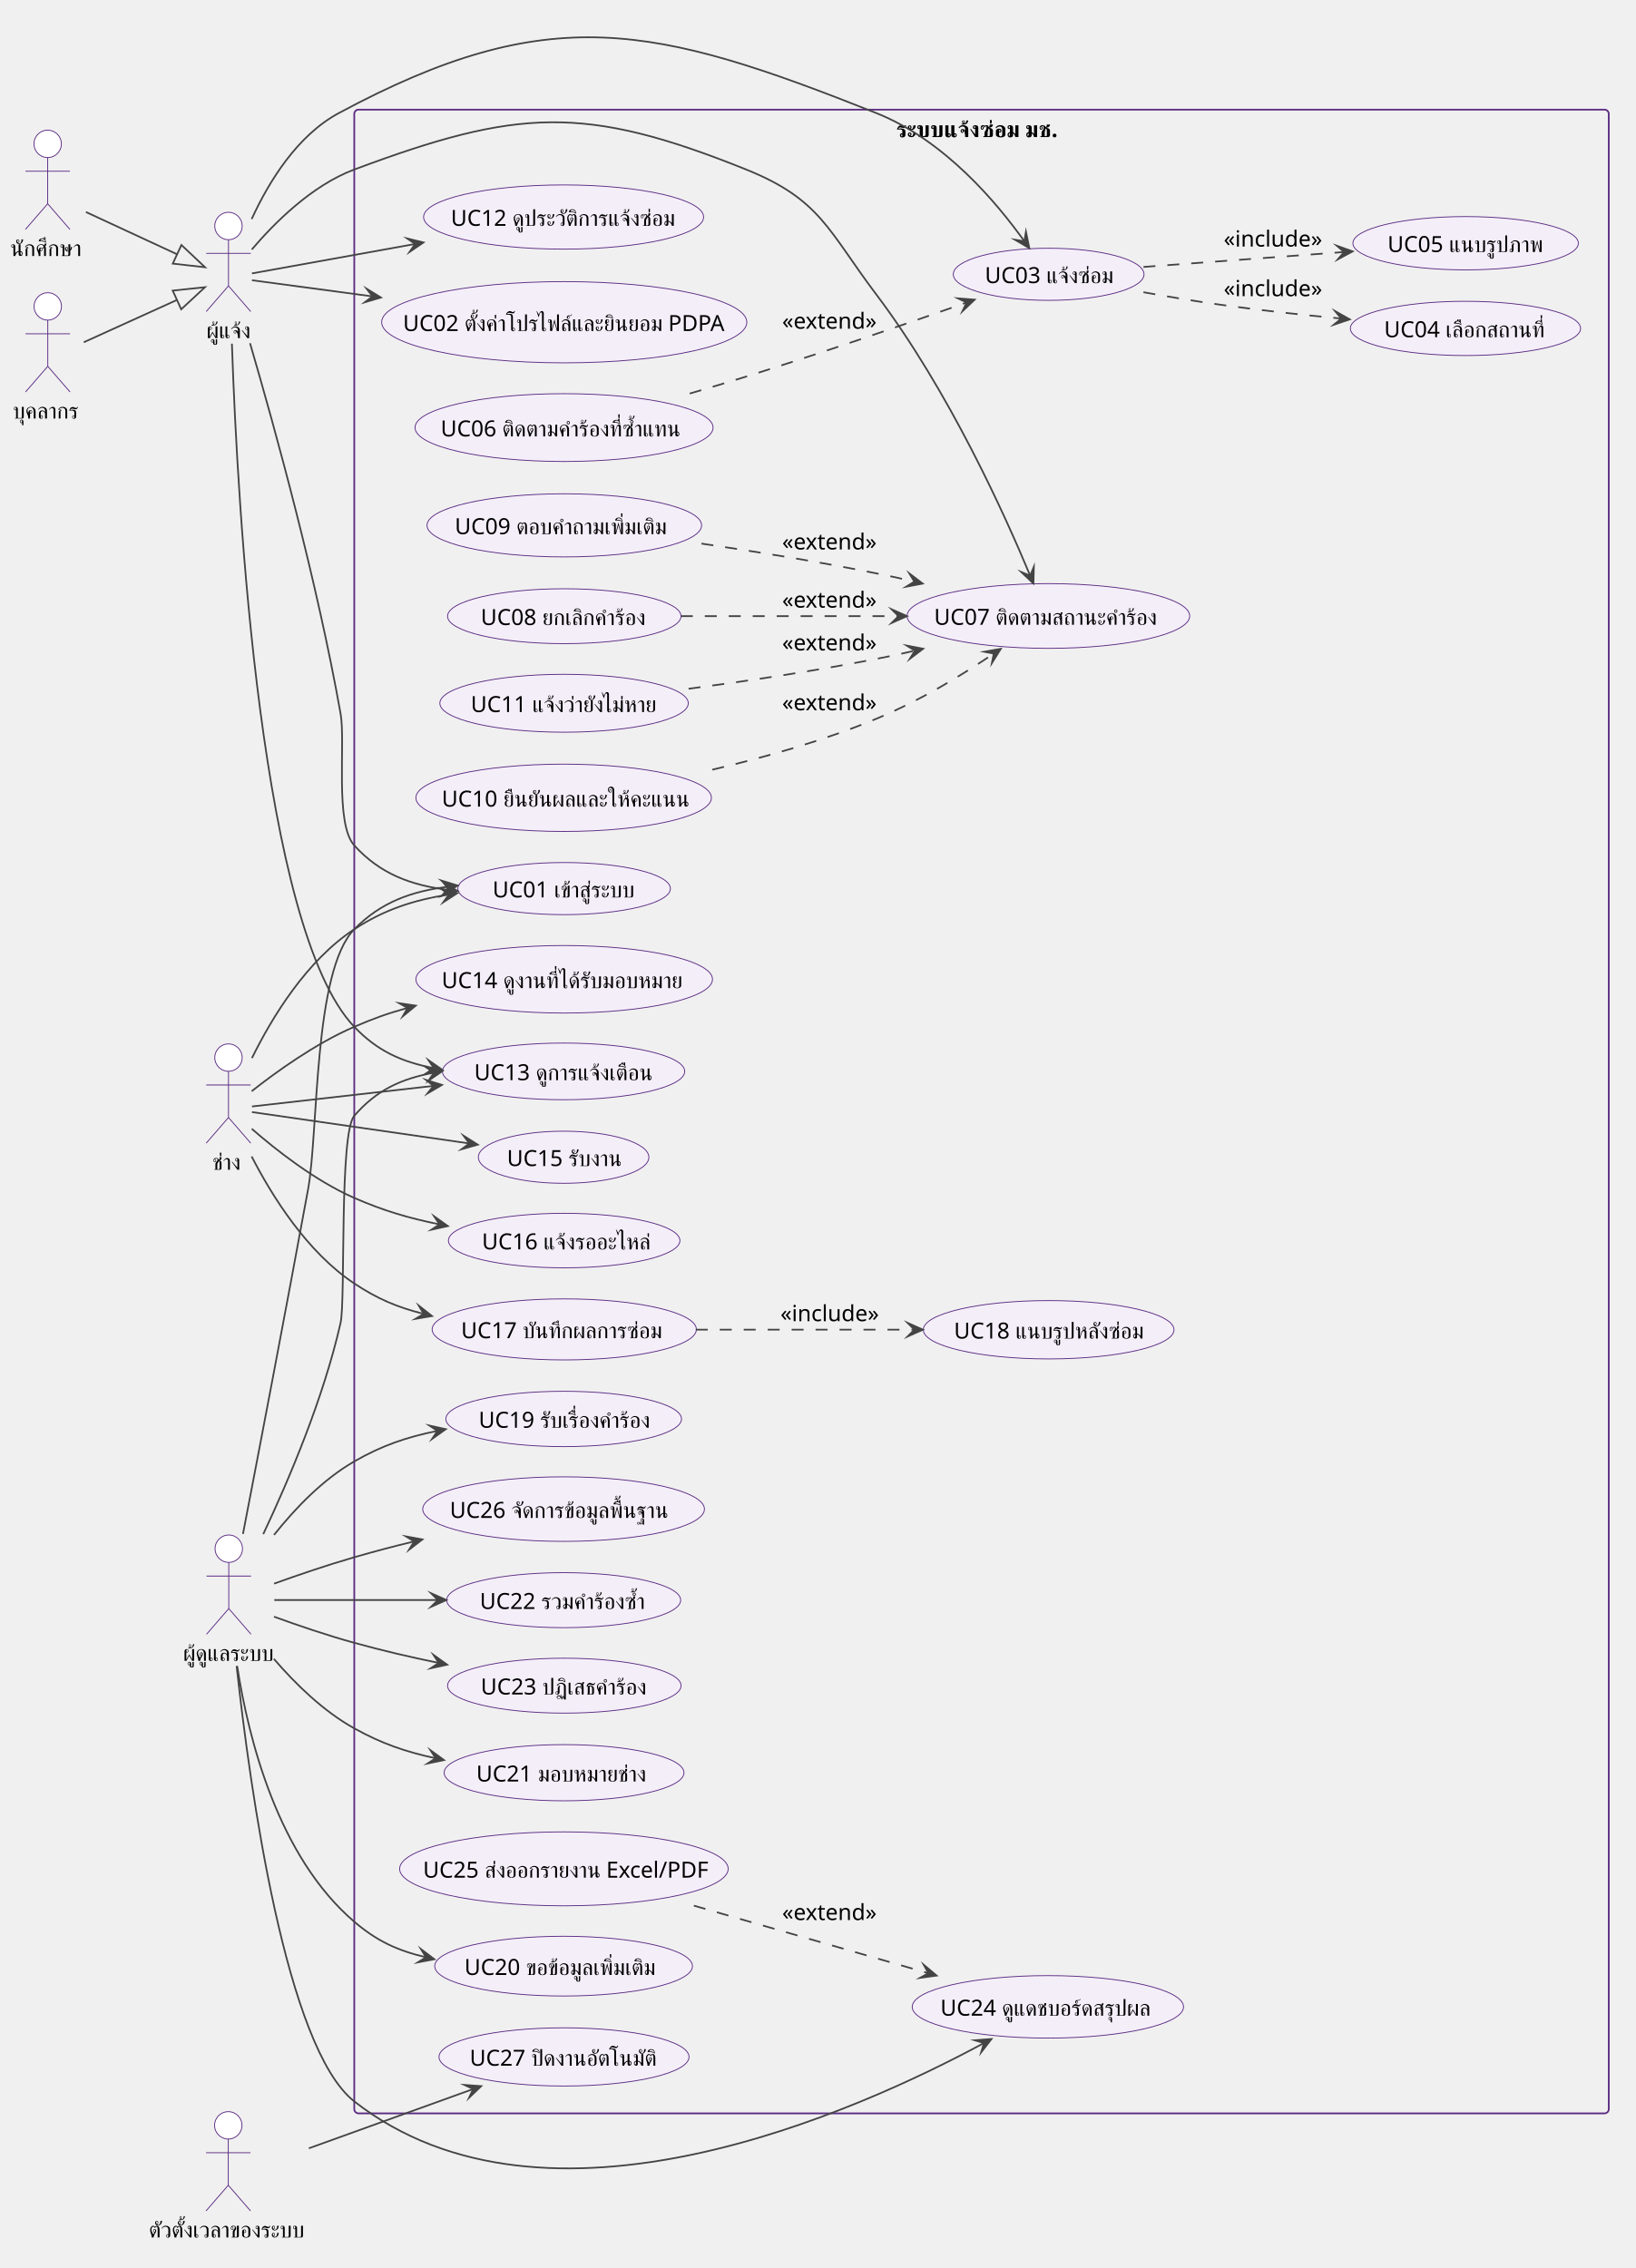
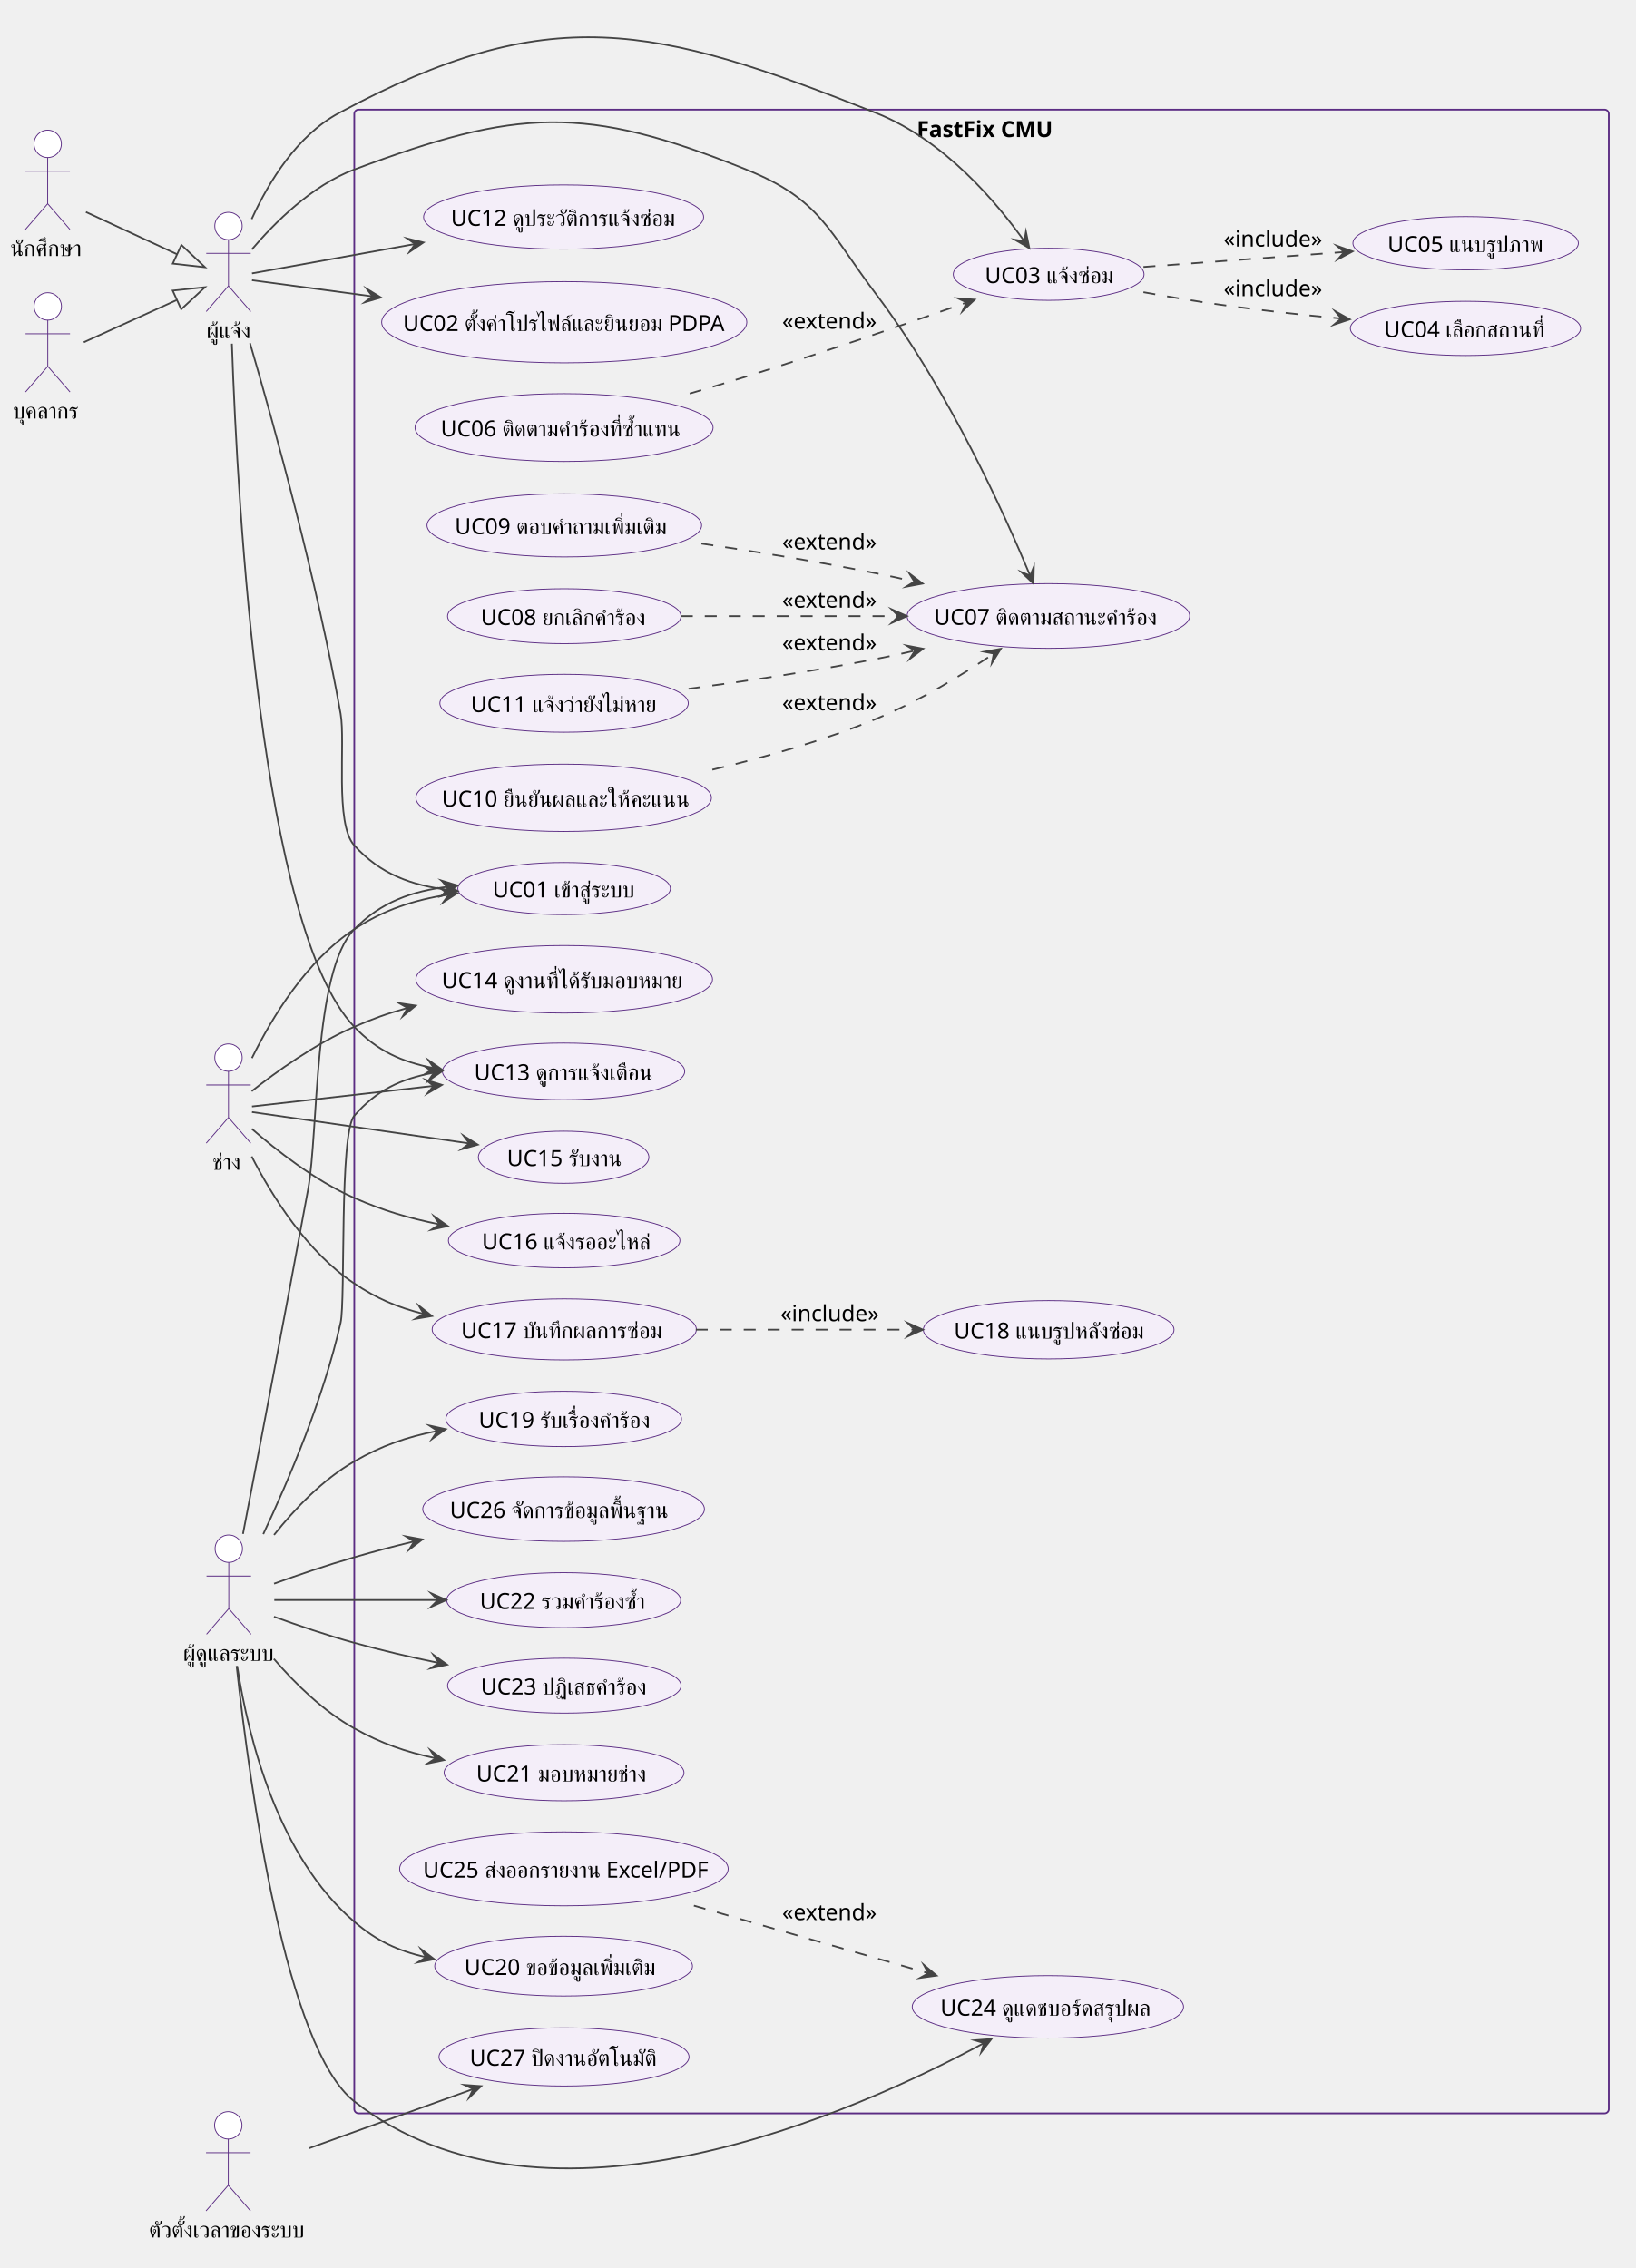
<svg xmlns="http://www.w3.org/2000/svg" version="1.1" data-diagram-type="DESCRIPTION" style="width:1493px;height:2071px;background:#FFFFFF;" width="1493.75px" height="2071.875px" viewBox="0 0 1493 2071" zoomAndPan="magnify" preserveAspectRatio="none" contentStyleType="text/css">
  <defs />
  <g font-family="sans-serif" lengthAdjust="spacing">
-     <g class="cluster" data-qualified-name="............ ..." id="ent0009" data-source-line="17">
+     <g class="cluster" data-qualified-name="FastFix CMU" id="ent0009" data-source-line="17">
      <rect x="323.438" y="100.114" width="1145.313" height="1829.688" fill="none" style="stroke:#5B2C83;stroke-width:1.563;" rx="3.906" ry="3.906" />
-       <text x="818.34" y="125.158" fill="#000" font-size="20.313" textLength="155.508" font-weight="700" font-family="'Leelawadee UI'">ระบบแจ้งซ่อม มช.</text>
+       <text x="836.966" y="125.158" fill="#000" font-size="20.313" textLength="118.255" font-weight="700" font-family="'Leelawadee UI'">FastFix CMU</text>
    </g>
    <g class="entity" data-qualified-name="Student" id="ent0001" data-source-line="7">
      <ellipse cx="43.528" cy="131.364" rx="12.5" ry="12.5" fill="#FFF" style="stroke:#5B2C83;stroke-width:0.781;" />
      <path d="M43.528,143.864 L43.528,186.051 M23.216,156.364 L63.841,156.364 M43.528,186.051 L23.216,209.489 M43.528,186.051 L63.841,209.489" style="stroke:#5B2C83;stroke-width:0.781;" fill="none" />
      <text x="9.375" y="233.752" fill="#000" font-size="20.313" textLength="68.307" font-family="'Leelawadee UI'">นักศึกษา</text>
    </g>
    <g class="entity" data-qualified-name="Staff" id="ent0002" data-source-line="8">
      <ellipse cx="43.616" cy="279.801" rx="12.5" ry="12.5" fill="#FFF" style="stroke:#5B2C83;stroke-width:0.781;" />
      <path d="M43.616,292.301 L43.616,334.489 M23.303,304.801 L63.928,304.801 M43.616,334.489 L23.303,357.926 M43.616,334.489 L63.928,357.926" style="stroke:#5B2C83;stroke-width:0.781;" fill="none" />
      <text x="11.719" y="382.189" fill="#000" font-size="20.313" textLength="63.794" font-family="'Leelawadee UI'">บุคลากร</text>
    </g>
    <g class="entity" data-qualified-name="Reporter" id="ent0003" data-source-line="9">
      <ellipse cx="208.594" cy="206.364" rx="12.5" ry="12.5" fill="#FFF" style="stroke:#5B2C83;stroke-width:0.781;" />
      <path d="M208.594,218.864 L208.594,261.051 M188.281,231.364 L228.906,231.364 M208.594,261.051 L188.281,284.489 M208.594,261.051 L228.906,284.489" style="stroke:#5B2C83;stroke-width:0.781;" fill="none" />
      <text x="188.504" y="308.752" fill="#000" font-size="20.313" textLength="40.179" font-family="'Leelawadee UI'">ผู้แจ้ง</text>
    </g>
    <g class="entity" data-qualified-name="Tech" id="ent0004" data-source-line="10">
      <ellipse cx="208.594" cy="965.739" rx="12.5" ry="12.5" fill="#FFF" style="stroke:#5B2C83;stroke-width:0.781;" />
      <path d="M208.594,978.239 L208.594,1020.426 M188.281,990.739 L228.906,990.739 M208.594,1020.426 L188.281,1043.864 M208.594,1020.426 L228.906,1043.864" style="stroke:#5B2C83;stroke-width:0.781;" fill="none" />
      <text x="193.925" y="1068.127" fill="#000" font-size="20.313" textLength="29.338" font-family="'Leelawadee UI'">ช่าง</text>
    </g>
    <g class="entity" data-qualified-name="Admin" id="ent0005" data-source-line="11">
      <ellipse cx="208.864" cy="1414.176" rx="12.5" ry="12.5" fill="#FFF" style="stroke:#5B2C83;stroke-width:0.781;" />
      <path d="M208.864,1426.676 L208.864,1468.864 M188.551,1439.176 L229.176,1439.176 M208.864,1468.864 L188.551,1492.301 M208.864,1468.864 L229.176,1492.301" style="stroke:#5B2C83;stroke-width:0.781;" fill="none" />
      <text x="167.188" y="1516.564" fill="#000" font-size="20.313" textLength="83.353" font-family="'Leelawadee UI'">ผู้ดูแลระบบ</text>
    </g>
    <g class="entity" data-qualified-name="Timer" id="ent0006" data-source-line="12">
      <ellipse cx="208.41" cy="1940.739" rx="12.5" ry="12.5" fill="#FFF" style="stroke:#5B2C83;stroke-width:0.781;" />
      <path d="M208.41,1953.239 L208.41,1995.426 M188.097,1965.739 L228.722,1965.739 M208.41,1995.426 L188.097,2018.864 M208.41,1995.426 L228.722,2018.864" style="stroke:#5B2C83;stroke-width:0.781;" fill="none" />
      <text x="135.938" y="2043.127" fill="#000" font-size="20.313" textLength="144.945" font-family="'Leelawadee UI'">ตัวตั้งเวลาของระบบ</text>
    </g>
-     <g class="entity" data-qualified-name="............ ....UC01" id="ent0010" data-source-line="18">
+     <g class="entity" data-qualified-name="FastFix CMU.UC01" id="ent0010" data-source-line="18">
      <ellipse cx="515.007" cy="811.405" rx="97.038" ry="23.792" fill="#F4EEF9" style="stroke:#5B2C83;stroke-width:0.781;" />
      <text x="449.705" y="819.445" fill="#000" font-size="20.313" textLength="130.603" font-family="'Leelawadee UI'">UC01 เข้าสู่ระบบ</text>
    </g>
-     <g class="entity" data-qualified-name="............ ....UC02" id="ent0011" data-source-line="19">
+     <g class="entity" data-qualified-name="FastFix CMU.UC02" id="ent0011" data-source-line="19">
      <ellipse cx="515.128" cy="294.233" rx="166.69" ry="37.088" fill="#F4EEF9" style="stroke:#5B2C83;stroke-width:0.781;" />
      <text x="367.877" y="302.273" fill="#000" font-size="20.313" textLength="294.501" font-family="'Leelawadee UI'">UC02 ตั้งค่าโปรไฟล์และยินยอม PDPA</text>
    </g>
-     <g class="entity" data-qualified-name="............ ....UC03" id="ent0012" data-source-line="20">
+     <g class="entity" data-qualified-name="FastFix CMU.UC03" id="ent0012" data-source-line="20">
      <ellipse cx="957.384" cy="250.468" rx="87.072" ry="23.792" fill="#F4EEF9" style="stroke:#5B2C83;stroke-width:0.781;" />
      <text x="899.13" y="258.507" fill="#000" font-size="20.313" textLength="116.509" font-family="'Leelawadee UI'">UC03 แจ้งซ่อม</text>
    </g>
-     <g class="entity" data-qualified-name="............ ....UC04" id="ent0013" data-source-line="21">
+     <g class="entity" data-qualified-name="FastFix CMU.UC04" id="ent0013" data-source-line="21">
      <ellipse cx="1337.917" cy="299.884" rx="105.105" ry="24.771" fill="#F4EEF9" style="stroke:#5B2C83;stroke-width:0.781;" />
      <text x="1263.61" y="307.924" fill="#000" font-size="20.313" textLength="148.615" font-family="'Leelawadee UI'">UC04 เลือกสถานที่</text>
    </g>
-     <g class="entity" data-qualified-name="............ ....UC05" id="ent0014" data-source-line="22">
+     <g class="entity" data-qualified-name="FastFix CMU.UC05" id="ent0014" data-source-line="22">
      <ellipse cx="1338.072" cy="222.103" rx="102.916" ry="24.333" fill="#F4EEF9" style="stroke:#5B2C83;stroke-width:0.781;" />
      <text x="1266.751" y="230.143" fill="#000" font-size="20.313" textLength="142.644" font-family="'Leelawadee UI'">UC05 แนบรูปภาพ</text>
    </g>
-     <g class="entity" data-qualified-name="............ ....UC06" id="ent0015" data-source-line="23">
+     <g class="entity" data-qualified-name="FastFix CMU.UC06" id="ent0015" data-source-line="23">
      <ellipse cx="514.959" cy="390.449" rx="136.053" ry="30.961" fill="#F4EEF9" style="stroke:#5B2C83;stroke-width:0.781;" />
      <text x="402.288" y="398.489" fill="#000" font-size="20.313" textLength="225.342" font-family="'Leelawadee UI'">UC06 ติดตามคำร้องที่ซ้ำแทน</text>
    </g>
-     <g class="entity" data-qualified-name="............ ....UC07" id="ent0016" data-source-line="24">
+     <g class="entity" data-qualified-name="FastFix CMU.UC07" id="ent0016" data-source-line="24">
      <ellipse cx="957.139" cy="562.479" rx="129.014" ry="29.553" fill="#F4EEF9" style="stroke:#5B2C83;stroke-width:0.781;" />
      <text x="852.76" y="570.519" fill="#000" font-size="20.313" textLength="208.759" font-family="'Leelawadee UI'">UC07 ติดตามสถานะคำร้อง</text>
    </g>
-     <g class="entity" data-qualified-name="............ ....UC08" id="ent0017" data-source-line="25">
+     <g class="entity" data-qualified-name="FastFix CMU.UC08" id="ent0017" data-source-line="25">
      <ellipse cx="515.16" cy="562.677" rx="106.567" ry="25.063" fill="#F4EEF9" style="stroke:#5B2C83;stroke-width:0.781;" />
      <text x="438.889" y="570.717" fill="#000" font-size="20.313" textLength="152.542" font-family="'Leelawadee UI'">UC08 ยกเลิกคำร้อง</text>
    </g>
-     <g class="entity" data-qualified-name="............ ....UC09" id="ent0018" data-source-line="26">
+     <g class="entity" data-qualified-name="FastFix CMU.UC09" id="ent0018" data-source-line="26">
      <ellipse cx="515.197" cy="479.715" rx="125.353" ry="28.821" fill="#F4EEF9" style="stroke:#5B2C83;stroke-width:0.781;" />
      <text x="415.206" y="487.755" fill="#000" font-size="20.313" textLength="199.981" font-family="'Leelawadee UI'">UC09 ตอบคำถามเพิ่มเติม</text>
    </g>
-     <g class="entity" data-qualified-name="............ ....UC10" id="ent0019" data-source-line="27">
+     <g class="entity" data-qualified-name="FastFix CMU.UC10" id="ent0019" data-source-line="27">
      <ellipse cx="514.594" cy="728.501" rx="134.906" ry="30.731" fill="#F4EEF9" style="stroke:#5B2C83;stroke-width:0.781;" />
      <text x="403.262" y="736.541" fill="#000" font-size="20.313" textLength="222.664" font-family="'Leelawadee UI'">UC10 ยืนยันผลและให้คะแนน</text>
    </g>
-     <g class="entity" data-qualified-name="............ ....UC11" id="ent0020" data-source-line="28">
+     <g class="entity" data-qualified-name="FastFix CMU.UC11" id="ent0020" data-source-line="28">
      <ellipse cx="514.973" cy="642.171" rx="113.41" ry="26.432" fill="#F4EEF9" style="stroke:#5B2C83;stroke-width:0.781;" />
      <text x="429.775" y="650.21" fill="#000" font-size="20.313" textLength="170.395" font-family="'Leelawadee UI'">UC11 แจ้งว่ายังไม่หาย</text>
    </g>
-     <g class="entity" data-qualified-name="............ ....UC12" id="ent0021" data-source-line="29">
+     <g class="entity" data-qualified-name="FastFix CMU.UC12" id="ent0021" data-source-line="29">
      <ellipse cx="514.549" cy="198.179" rx="127.83" ry="29.316" fill="#F4EEF9" style="stroke:#5B2C83;stroke-width:0.781;" />
      <text x="411.583" y="206.219" fill="#000" font-size="20.313" textLength="205.932" font-family="'Leelawadee UI'">UC12 ดูประวัติการแจ้งซ่อม</text>
    </g>
-     <g class="entity" data-qualified-name="............ ....UC13" id="ent0022" data-source-line="30">
+     <g class="entity" data-qualified-name="FastFix CMU.UC13" id="ent0022" data-source-line="30">
      <ellipse cx="514.511" cy="978.328" rx="110.605" ry="25.871" fill="#F4EEF9" style="stroke:#5B2C83;stroke-width:0.781;" />
      <text x="432.924" y="986.368" fill="#000" font-size="20.313" textLength="163.174" font-family="'Leelawadee UI'">UC13 ดูการแจ้งเตือน</text>
    </g>
-     <g class="entity" data-qualified-name="............ ....UC14" id="ent0023" data-source-line="31">
+     <g class="entity" data-qualified-name="FastFix CMU.UC14" id="ent0023" data-source-line="31">
      <ellipse cx="515.09" cy="894.225" rx="135.402" ry="30.83" fill="#F4EEF9" style="stroke:#5B2C83;stroke-width:0.781;" />
      <text x="403.178" y="902.265" fill="#000" font-size="20.313" textLength="223.824" font-family="'Leelawadee UI'">UC14 ดูงานที่ได้รับมอบหมาย</text>
    </g>
-     <g class="entity" data-qualified-name="............ ....UC15" id="ent0024" data-source-line="32">
+     <g class="entity" data-qualified-name="FastFix CMU.UC15" id="ent0024" data-source-line="32">
      <ellipse cx="514.561" cy="1056.718" rx="77.843" ry="23.792" fill="#F4EEF9" style="stroke:#5B2C83;stroke-width:0.781;" />
      <text x="462.833" y="1064.757" fill="#000" font-size="20.313" textLength="103.457" font-family="'Leelawadee UI'">UC15 รับงาน</text>
    </g>
-     <g class="entity" data-qualified-name="............ ....UC16" id="ent0025" data-source-line="33">
+     <g class="entity" data-qualified-name="FastFix CMU.UC16" id="ent0025" data-source-line="33">
      <ellipse cx="515.057" cy="1132.812" rx="105.682" ry="24.886" fill="#F4EEF9" style="stroke:#5B2C83;stroke-width:0.781;" />
      <text x="439.971" y="1140.852" fill="#000" font-size="20.313" textLength="150.172" font-family="'Leelawadee UI'">UC16 แจ้งรออะไหล่</text>
    </g>
-     <g class="entity" data-qualified-name="............ ....UC17" id="ent0026" data-source-line="34">
+     <g class="entity" data-qualified-name="FastFix CMU.UC17" id="ent0026" data-source-line="34">
      <ellipse cx="515.15" cy="1213.925" rx="120.619" ry="27.874" fill="#F4EEF9" style="stroke:#5B2C83;stroke-width:0.781;" />
      <text x="420.927" y="1221.965" fill="#000" font-size="20.313" textLength="188.446" font-family="'Leelawadee UI'">UC17 บันทึกผลการซ่อม</text>
    </g>
-     <g class="entity" data-qualified-name="............ ....UC18" id="ent0027" data-source-line="35">
+     <g class="entity" data-qualified-name="FastFix CMU.UC18" id="ent0027" data-source-line="35">
      <ellipse cx="957.396" cy="1214.249" rx="114.428" ry="26.636" fill="#F4EEF9" style="stroke:#5B2C83;stroke-width:0.781;" />
      <text x="870.905" y="1222.289" fill="#000" font-size="20.313" textLength="172.984" font-family="'Leelawadee UI'">UC18 แนบรูปหลังซ่อม</text>
    </g>
-     <g class="entity" data-qualified-name="............ ....UC19" id="ent0028" data-source-line="36">
+     <g class="entity" data-qualified-name="FastFix CMU.UC19" id="ent0028" data-source-line="36">
      <ellipse cx="514.615" cy="1295.693" rx="107.584" ry="25.267" fill="#F4EEF9" style="stroke:#5B2C83;stroke-width:0.781;" />
      <text x="436.99" y="1303.733" fill="#000" font-size="20.313" textLength="155.25" font-family="'Leelawadee UI'">UC19 รับเรื่องคำร้อง</text>
    </g>
-     <g class="entity" data-qualified-name="............ ....UC20" id="ent0029" data-source-line="37">
+     <g class="entity" data-qualified-name="FastFix CMU.UC20" id="ent0029" data-source-line="37">
      <ellipse cx="514.535" cy="1795.364" rx="117.66" ry="27.282" fill="#F4EEF9" style="stroke:#5B2C83;stroke-width:0.781;" />
      <text x="423.977" y="1803.404" fill="#000" font-size="20.313" textLength="181.116" font-family="'Leelawadee UI'">UC20 ขอข้อมูลเพิ่มเติม</text>
    </g>
-     <g class="entity" data-qualified-name="............ ....UC21" id="ent0030" data-source-line="38">
+     <g class="entity" data-qualified-name="FastFix CMU.UC21" id="ent0030" data-source-line="38">
      <ellipse cx="514.959" cy="1618.73" rx="109.49" ry="25.648" fill="#F4EEF9" style="stroke:#5B2C83;stroke-width:0.781;" />
      <text x="434.824" y="1626.77" fill="#000" font-size="20.313" textLength="160.268" font-family="'Leelawadee UI'">UC21 มอบหมายช่าง</text>
    </g>
-     <g class="entity" data-qualified-name="............ ....UC22" id="ent0031" data-source-line="39">
+     <g class="entity" data-qualified-name="FastFix CMU.UC22" id="ent0031" data-source-line="39">
      <ellipse cx="514.628" cy="1461.164" rx="106.816" ry="25.113" fill="#F4EEF9" style="stroke:#5B2C83;stroke-width:0.781;" />
      <text x="438.025" y="1469.204" fill="#000" font-size="20.313" textLength="153.207" font-family="'Leelawadee UI'">UC22 รวมคำร้องซ้ำ</text>
    </g>
-     <g class="entity" data-qualified-name="............ ....UC23" id="ent0032" data-source-line="40">
+     <g class="entity" data-qualified-name="FastFix CMU.UC23" id="ent0032" data-source-line="40">
      <ellipse cx="515.201" cy="1539.247" rx="106.607" ry="25.071" fill="#F4EEF9" style="stroke:#5B2C83;stroke-width:0.781;" />
      <text x="438.876" y="1547.287" fill="#000" font-size="20.313" textLength="152.651" font-family="'Leelawadee UI'">UC23 ปฏิเสธคำร้อง</text>
    </g>
-     <g class="entity" data-qualified-name="............ ....UC24" id="ent0033" data-source-line="41">
+     <g class="entity" data-qualified-name="FastFix CMU.UC24" id="ent0033" data-source-line="41">
      <ellipse cx="956.67" cy="1832.541" rx="123.857" ry="28.521" fill="#F4EEF9" style="stroke:#5B2C83;stroke-width:0.781;" />
      <text x="858.489" y="1840.581" fill="#000" font-size="20.313" textLength="196.361" font-family="'Leelawadee UI'">UC24 ดูแดชบอร์ดสรุปผล</text>
    </g>
-     <g class="entity" data-qualified-name="............ ....UC25" id="ent0034" data-source-line="42">
+     <g class="entity" data-qualified-name="FastFix CMU.UC25" id="ent0034" data-source-line="42">
      <ellipse cx="514.824" cy="1706.516" rx="149.981" ry="33.746" fill="#F4EEF9" style="stroke:#5B2C83;stroke-width:0.781;" />
      <text x="386.185" y="1714.556" fill="#000" font-size="20.313" textLength="257.278" font-family="'Leelawadee UI'">UC25 ส่งออกรายงาน Excel/PDF</text>
    </g>
-     <g class="entity" data-qualified-name="............ ....UC26" id="ent0035" data-source-line="43">
+     <g class="entity" data-qualified-name="FastFix CMU.UC26" id="ent0035" data-source-line="43">
      <ellipse cx="514.531" cy="1378.02" rx="128.594" ry="29.469" fill="#F4EEF9" style="stroke:#5B2C83;stroke-width:0.781;" />
      <text x="410.653" y="1386.06" fill="#000" font-size="20.313" textLength="207.757" font-family="'Leelawadee UI'">UC26 จัดการข้อมูลพื้นฐาน</text>
    </g>
-     <g class="entity" data-qualified-name="............ ....UC27" id="ent0036" data-source-line="44">
+     <g class="entity" data-qualified-name="FastFix CMU.UC27" id="ent0036" data-source-line="44">
      <ellipse cx="514.924" cy="1878.255" rx="114.142" ry="26.578" fill="#F4EEF9" style="stroke:#5B2C83;stroke-width:0.781;" />
      <text x="428.794" y="1886.294" fill="#000" font-size="20.313" textLength="172.26" font-family="'Leelawadee UI'">UC27 ปิดงานอัตโนมัติ</text>
    </g>
    <g class="link" data-entity-1="ent0001" data-entity-2="ent0003" id="lnk7" data-link-type="extension">
      <polygon points="187.195,244.039,165.625,223.701,157.736,240.711,187.195,244.039" fill="none" style="stroke:#444;stroke-width:1.563;stroke-linejoin:miter;stroke-miterlimit:10;" />
      <path d="M78.429,193.597 C111.141,208.768 134.581,219.639 161.68,232.206" style="stroke:#444;stroke-width:1.563;" fill="none" />
    </g>
    <g class="link" data-entity-1="ent0002" data-entity-2="ent0003" id="lnk8" data-link-type="extension">
      <polygon points="187.161,262.262,157.676,265.355,165.429,282.427,187.161,262.262" fill="none" style="stroke:#444;stroke-width:1.563;stroke-linejoin:miter;stroke-miterlimit:10;" />
      <path d="M76.494,312.517 C109.169,297.679 133.906,286.445 161.553,273.891" style="stroke:#444;stroke-width:1.563;" fill="none" />
    </g>
    <g class="link" data-entity-1="ent0003" data-entity-2="ent0010" id="lnk37" data-link-type="dependency">
      <polygon points="417.799,813.652,404.594,805.749,410.044,812.708,403.085,818.158,417.799,813.652" fill="#444" style="stroke:#444;stroke-width:1.563;stroke-linejoin:miter;stroke-miterlimit:10;" />
      <path d="M228.267,313.401 C250.927,390.907 289.369,530.137 310.938,651.676 C315.634,678.143 305.398,752.061 323.438,771.989 C347.149,798.182 375.591,808.517 410.044,812.708" style="stroke:#444;stroke-width:1.563;" fill="none" />
    </g>
    <g class="link" data-entity-1="ent0003" data-entity-2="ent0011" id="lnk38" data-link-type="dependency">
      <polygon points="347.805,271.686,334.697,263.624,340.061,270.648,333.037,276.013,347.805,271.686" fill="#444" style="stroke:#444;stroke-width:1.563;stroke-linejoin:miter;stroke-miterlimit:10;" />
      <path d="M230.045,255.904 C255.071,259.258 292.784,264.312 340.061,270.648" style="stroke:#444;stroke-width:1.563;" fill="none" />
    </g>
    <g class="link" data-entity-1="ent0003" data-entity-2="ent0012" id="lnk39" data-link-type="dependency">
      <polygon points="939.748,226.651,936.646,211.578,935.201,220.298,926.481,218.853,939.748,226.651" fill="#444" style="stroke:#444;stroke-width:1.563;stroke-linejoin:miter;stroke-miterlimit:10;" />
      <path d="M229.773,200.012 C245.555,165.633 271.422,123.639 309.375,103.239 C501.443,0 597.378,22.663 800,103.239 C862.796,128.21 910.336,185.558 935.201,220.298" style="stroke:#444;stroke-width:1.563;" fill="none" />
    </g>
    <g class="link" data-entity-1="ent0003" data-entity-2="ent0016" id="lnk40" data-link-type="dependency">
      <polygon points="943.505,532.869,943.867,517.484,940.501,525.657,932.328,522.291,943.505,532.869" fill="#444" style="stroke:#444;stroke-width:1.563;stroke-linejoin:miter;stroke-miterlimit:10;" />
      <path d="M229.909,227.798 C250.332,203.766 284.633,169.306 323.438,154.801 C472.399,99.122 533.722,95.426 681.25,154.801 C749.139,182.124 755.936,210.436 800,268.864 C866.532,357.084 917.518,470.482 940.501,525.657" style="stroke:#444;stroke-width:1.563;" fill="none" />
    </g>
    <g class="link" data-entity-1="ent0003" data-entity-2="ent0021" id="lnk41" data-link-type="dependency">
      <polygon points="386.65,221.397,371.701,217.743,378.961,222.784,373.92,230.044,386.65,221.397" fill="#444" style="stroke:#444;stroke-width:1.563;stroke-linejoin:miter;stroke-miterlimit:10;" />
      <path d="M230.045,249.65 C261.92,243.9 319.251,233.557 378.961,222.784" style="stroke:#444;stroke-width:1.563;" fill="none" />
    </g>
    <g class="link" data-entity-1="ent0003" data-entity-2="ent0022" id="lnk42" data-link-type="dependency">
      <polygon points="403.748,976.829,391.126,968.026,396.078,975.347,388.756,980.299,403.748,976.829" fill="#444" style="stroke:#444;stroke-width:1.563;stroke-linejoin:miter;stroke-miterlimit:10;" />
      <path d="M211.725,313.818 C216.892,464.114 238.319,848.418 323.438,937.614 C344.38,959.559 366.39,969.614 396.078,975.347" style="stroke:#444;stroke-width:1.563;" fill="none" />
    </g>
    <g class="link" data-entity-1="ent0012" data-entity-2="ent0013" id="lnk43" data-link-type="dependency">
      <polygon points="1232.3,291.616,1218.883,284.08,1224.522,290.886,1217.715,296.525,1232.3,291.616" fill="#444" style="stroke:#444;stroke-width:1.563;stroke-linejoin:miter;stroke-miterlimit:10;" />
      <path d="M1043.927,266.835 C1066.659,270.938 1091.242,275.059 1114.063,278.239 C1152.533,283.599 1187.144,287.38 1224.522,290.886" style="stroke:#444;stroke-width:1.563;stroke-dasharray:10.938,10.938;" fill="none" />
      <text x="1117.188" y="270.47" fill="#000" font-size="20.313" textLength="85.346" font-family="'Leelawadee UI'">«include»</text>
    </g>
    <g class="link" data-entity-1="ent0012" data-entity-2="ent0014" id="lnk44" data-link-type="dependency">
      <polygon points="1234.91,229.561,1220.423,224.371,1227.119,230.141,1221.35,236.837,1234.91,229.561" fill="#444" style="stroke:#444;stroke-width:1.563;stroke-linejoin:miter;stroke-miterlimit:10;" />
      <path d="M1043.924,243.767 C1100.557,239.554 1167.385,234.584 1227.119,230.141" style="stroke:#444;stroke-width:1.563;stroke-dasharray:10.938,10.938;" fill="none" />
      <text x="1117.188" y="225.158" fill="#000" font-size="20.313" textLength="85.346" font-family="'Leelawadee UI'">«include»</text>
    </g>
    <g class="link" data-entity-1="ent0015" data-entity-2="ent0012" id="lnk45" data-link-type="dependency">
      <polygon points="889.851,273.628,874.51,272.424,882.486,276.232,878.677,284.208,889.851,273.628" fill="#444" style="stroke:#444;stroke-width:1.563;stroke-linejoin:miter;stroke-miterlimit:10;" />
      <path d="M629.699,359.369 C647.011,354.331 664.638,349.061 681.25,343.864 C753.036,321.403 827.132,295.808 882.486,276.232" style="stroke:#444;stroke-width:1.563;stroke-dasharray:10.938,10.938;" fill="none" />
      <text x="714.063" y="300.158" fill="#000" font-size="20.313" textLength="81.458" font-family="'Leelawadee UI'">«extend»</text>
    </g>
    <g class="link" data-entity-1="ent0017" data-entity-2="ent0016" id="lnk46" data-link-type="dependency">
      <polygon points="828.074,562.614,814.012,556.364,820.262,562.614,814.012,568.864,828.074,562.614" fill="#444" style="stroke:#444;stroke-width:1.563;stroke-linejoin:miter;stroke-miterlimit:10;" />
      <path d="M621.573,562.614 C683.602,562.614 754.718,562.614 820.262,562.614" style="stroke:#444;stroke-width:1.563;stroke-dasharray:10.938,10.938;" fill="none" />
      <text x="714.063" y="554.845" fill="#000" font-size="20.313" textLength="81.458" font-family="'Leelawadee UI'">«extend»</text>
    </g>
    <g class="link" data-entity-1="ent0018" data-entity-2="ent0016" id="lnk47" data-link-type="dependency">
      <polygon points="842.392,532.899,830.139,523.589,834.788,531.106,827.271,535.756,842.392,532.899" fill="#444" style="stroke:#444;stroke-width:1.563;stroke-linejoin:miter;stroke-miterlimit:10;" />
      <path d="M640.389,496.372 C690.182,503.692 747.998,513.031 800,523.551 C813.775,526.338 820.561,527.753 834.788,531.106" style="stroke:#444;stroke-width:1.563;stroke-dasharray:10.938,10.938;" fill="none" />
      <text x="714.063" y="501.72" fill="#000" font-size="20.313" textLength="81.458" font-family="'Leelawadee UI'">«extend»</text>
    </g>
    <g class="link" data-entity-1="ent0019" data-entity-2="ent0016" id="lnk48" data-link-type="dependency">
      <polygon points="913.717,592.446,898.565,595.137,907.242,596.819,905.561,605.496,913.717,592.446" fill="#444" style="stroke:#444;stroke-width:1.563;stroke-linejoin:miter;stroke-miterlimit:10;" />
      <path d="M650.339,702.831 C698.53,691.48 752.659,676.124 800,656.364 C840.721,639.366 876.926,617.294 907.242,596.819" style="stroke:#444;stroke-width:1.563;stroke-dasharray:10.938,10.938;" fill="none" />
      <text x="714.063" y="648.595" fill="#000" font-size="20.313" textLength="81.458" font-family="'Leelawadee UI'">«extend»</text>
    </g>
    <g class="link" data-entity-1="ent0020" data-entity-2="ent0016" id="lnk49" data-link-type="dependency">
      <polygon points="842.843,592.373,827.726,589.495,835.237,594.155,830.577,601.665,842.843,592.373" fill="#444" style="stroke:#444;stroke-width:1.563;stroke-linejoin:miter;stroke-miterlimit:10;" />
      <path d="M628.654,628.951 C680.949,622.035 743.877,612.715 800,601.676 C813.926,598.937 820.868,597.52 835.237,594.155" style="stroke:#444;stroke-width:1.563;stroke-dasharray:10.938,10.938;" fill="none" />
      <text x="714.063" y="593.908" fill="#000" font-size="20.313" textLength="81.458" font-family="'Leelawadee UI'">«extend»</text>
    </g>
    <g class="link" data-entity-1="ent0004" data-entity-2="ent0010" id="lnk50" data-link-type="dependency">
      <polygon points="417.542,815.551,402.669,811.599,409.827,816.784,404.642,823.942,417.542,815.551" fill="#444" style="stroke:#444;stroke-width:1.563;stroke-linejoin:miter;stroke-miterlimit:10;" />
      <path d="M230.012,966.174 C248.599,928.467 280.03,877.037 323.438,848.551 C351.104,830.395 377.871,821.892 409.827,816.784" style="stroke:#444;stroke-width:1.563;" fill="none" />
    </g>
    <g class="link" data-entity-1="ent0004" data-entity-2="ent0022" id="lnk51" data-link-type="dependency">
      <polygon points="403.498,990.688,388.821,986.063,395.735,991.568,390.229,998.483,403.498,990.688" fill="#444" style="stroke:#444;stroke-width:1.563;stroke-linejoin:miter;stroke-miterlimit:10;" />
      <path d="M230.045,1010.358 C264.949,1006.4 331.835,998.815 395.735,991.568" style="stroke:#444;stroke-width:1.563;" fill="none" />
    </g>
    <g class="link" data-entity-1="ent0004" data-entity-2="ent0023" id="lnk52" data-link-type="dependency">
      <polygon points="379.594,918.281,364.371,916.024,372.066,920.372,367.718,928.067,379.594,918.281" fill="#444" style="stroke:#444;stroke-width:1.563;stroke-linejoin:miter;stroke-miterlimit:10;" />
      <path d="M229.761,996.431 C251.4,979.365 287.895,952.878 323.438,937.614 C341.152,930.006 352.862,925.708 372.066,920.372" style="stroke:#444;stroke-width:1.563;" fill="none" />
    </g>
    <g class="link" data-entity-1="ent0004" data-entity-2="ent0024" id="lnk53" data-link-type="dependency">
      <polygon points="436.202,1045.239,423.177,1037.044,428.47,1044.123,421.391,1049.416,436.202,1045.239" fill="#444" style="stroke:#444;stroke-width:1.563;stroke-linejoin:miter;stroke-miterlimit:10;" />
      <path d="M230.045,1015.484 C271.14,1021.415 359.594,1034.182 428.47,1044.123" style="stroke:#444;stroke-width:1.563;" fill="none" />
    </g>
    <g class="link" data-entity-1="ent0004" data-entity-2="ent0025" id="lnk54" data-link-type="dependency">
      <polygon points="408.882,1119.578,396.351,1110.646,401.227,1118.018,393.855,1122.894,408.882,1119.578" fill="#444" style="stroke:#444;stroke-width:1.563;stroke-linejoin:miter;stroke-miterlimit:10;" />
      <path d="M229.836,1030.729 C251.254,1049.431 287.297,1078.046 323.438,1093.864 C350.102,1105.534 372.767,1112.218 401.227,1118.018" style="stroke:#444;stroke-width:1.563;" fill="none" />
    </g>
    <g class="link" data-entity-1="ent0004" data-entity-2="ent0026" id="lnk55" data-link-type="dependency">
      <polygon points="394.418,1201.724,382.329,1192.201,386.846,1199.799,379.248,1204.315,394.418,1201.724" fill="#444" style="stroke:#444;stroke-width:1.563;stroke-linejoin:miter;stroke-miterlimit:10;" />
      <path d="M229.765,1056.028 C248.567,1092.625 280.441,1143.463 323.438,1171.989 C344.538,1185.988 361.998,1193.48 386.846,1199.799" style="stroke:#444;stroke-width:1.563;" fill="none" />
    </g>
    <g class="link" data-entity-1="ent0026" data-entity-2="ent0027" id="lnk56" data-link-type="dependency">
      <polygon points="842.609,1214.176,828.546,1207.926,834.796,1214.176,828.546,1220.426,842.609,1214.176" fill="#444" style="stroke:#444;stroke-width:1.563;stroke-linejoin:miter;stroke-miterlimit:10;" />
      <path d="M635.223,1214.176 C699.73,1214.176 771.237,1214.176 834.796,1214.176" style="stroke:#444;stroke-width:1.563;stroke-dasharray:10.938,10.938;" fill="none" />
      <text x="712.5" y="1206.408" fill="#000" font-size="20.313" textLength="85.346" font-family="'Leelawadee UI'">«include»</text>
    </g>
    <g class="link" data-entity-1="ent0005" data-entity-2="ent0010" id="lnk57" data-link-type="dependency">
      <polygon points="417.853,808.633,403.142,804.114,410.097,809.57,404.641,816.524,417.853,808.633" fill="#444" style="stroke:#444;stroke-width:1.563;stroke-linejoin:miter;stroke-miterlimit:10;" />
      <path d="M221.822,1400.689 C236.086,1326.619 260.848,1197.173 281.25,1086.051 C290.93,1033.328 285.9,886.817 323.438,848.551 C347.905,823.609 376.068,813.68 410.097,809.57" style="stroke:#444;stroke-width:1.563;" fill="none" />
    </g>
    <g class="link" data-entity-1="ent0005" data-entity-2="ent0022" id="lnk58" data-link-type="dependency">
      <polygon points="403.847,978.108,388.883,974.517,396.165,979.527,391.154,986.809,403.847,978.108" fill="#444" style="stroke:#444;stroke-width:1.563;stroke-linejoin:miter;stroke-miterlimit:10;" />
      <path d="M240.347,1400.875 C264.01,1350.638 295.44,1276.436 310.938,1207.926 C315.582,1187.392 309.667,1034.788 323.438,1018.864 C343.61,995.536 365.933,985.114 396.165,979.527" style="stroke:#444;stroke-width:1.563;" fill="none" />
    </g>
    <g class="link" data-entity-1="ent0005" data-entity-2="ent0028" id="lnk59" data-link-type="dependency">
      <polygon points="406.999,1305.042,391.975,1301.711,399.343,1306.595,394.46,1313.962,406.999,1305.042" fill="#444" style="stroke:#444;stroke-width:1.563;stroke-linejoin:miter;stroke-miterlimit:10;" />
      <path d="M250.184,1401.593 C269.544,1377.234 294.806,1350.951 323.438,1334.489 C348.671,1319.98 370.869,1312.369 399.343,1306.595" style="stroke:#444;stroke-width:1.563;" fill="none" />
    </g>
    <g class="link" data-entity-1="ent0005" data-entity-2="ent0029" id="lnk60" data-link-type="dependency">
      <polygon points="396.544,1789.052,384.288,1779.746,388.94,1787.262,381.424,1791.914,396.544,1789.052" fill="#444" style="stroke:#444;stroke-width:1.563;stroke-linejoin:miter;stroke-miterlimit:10;" />
      <path d="M216.542,1521.384 C226.965,1588.58 254.022,1695.525 323.438,1754.801 C343.943,1772.311 362.567,1781.055 388.94,1787.262" style="stroke:#444;stroke-width:1.563;" fill="none" />
    </g>
    <g class="link" data-entity-1="ent0005" data-entity-2="ent0030" id="lnk61" data-link-type="dependency">
      <polygon points="405.365,1607.2,392.939,1598.122,397.728,1605.551,390.3,1610.341,405.365,1607.2" fill="#444" style="stroke:#444;stroke-width:1.563;stroke-linejoin:miter;stroke-miterlimit:10;" />
      <path d="M250.016,1514.773 C269.681,1537.637 295.231,1562.587 323.438,1578.239 C348.341,1592.057 369.852,1599.53 397.728,1605.551" style="stroke:#444;stroke-width:1.563;" fill="none" />
    </g>
    <g class="link" data-entity-1="ent0005" data-entity-2="ent0031" id="lnk62" data-link-type="dependency">
      <polygon points="407.542,1461.051,393.48,1454.801,399.73,1461.051,393.48,1467.301,407.542,1461.051" fill="#444" style="stroke:#444;stroke-width:1.563;stroke-linejoin:miter;stroke-miterlimit:10;" />
      <path d="M250.409,1461.051 C290.349,1461.051 345.459,1461.051 399.73,1461.051" style="stroke:#444;stroke-width:1.563;" fill="none" />
    </g>
    <g class="link" data-entity-1="ent0005" data-entity-2="ent0032" id="lnk63" data-link-type="dependency">
      <polygon points="408.26,1520.088,395.752,1511.124,400.609,1518.509,393.225,1523.366,408.26,1520.088" fill="#444" style="stroke:#444;stroke-width:1.563;stroke-linejoin:miter;stroke-miterlimit:10;" />
      <path d="M250.131,1476.25 C271.644,1484.068 298.759,1493.35 323.438,1500.114 C350.698,1507.585 372.857,1512.779 400.609,1518.509" style="stroke:#444;stroke-width:1.563;" fill="none" />
    </g>
    <g class="link" data-entity-1="ent0005" data-entity-2="ent0033" id="lnk64" data-link-type="dependency">
      <polygon points="905.189,1861.885,889.845,1863.061,898.313,1865.594,895.78,1874.062,905.189,1861.885" fill="#444" style="stroke:#444;stroke-width:1.563;stroke-linejoin:miter;stroke-miterlimit:10;" />
      <path d="M216.009,1521.296 C228.343,1634.074 261.137,1870.1 323.438,1918.864 C498.931,2056.225 782.224,1928.217 898.313,1865.594" style="stroke:#444;stroke-width:1.563;" fill="none" />
    </g>
    <g class="link" data-entity-1="ent0005" data-entity-2="ent0035" id="lnk65" data-link-type="dependency">
      <polygon points="385.669,1405.697,370.531,1402.928,378.075,1407.534,373.47,1415.078,385.669,1405.697" fill="#444" style="stroke:#444;stroke-width:1.563;stroke-linejoin:miter;stroke-miterlimit:10;" />
      <path d="M250.197,1446.088 C271.729,1438.335 298.841,1429.042 323.438,1421.989 C343.433,1416.254 357.184,1412.587 378.075,1407.534" style="stroke:#444;stroke-width:1.563;" fill="none" />
    </g>
    <g class="link" data-entity-1="ent0034" data-entity-2="ent0033" id="lnk66" data-link-type="dependency">
      <polygon points="855.1,1803.994,843.319,1794.094,847.593,1801.83,839.857,1806.105,855.1,1803.994" fill="#444" style="stroke:#444;stroke-width:1.563;stroke-linejoin:miter;stroke-miterlimit:10;" />
      <path d="M633.49,1740.114 C702.588,1760.031 781.633,1782.817 847.593,1801.83" style="stroke:#444;stroke-width:1.563;stroke-dasharray:10.938,10.938;" fill="none" />
      <text x="714.063" y="1753.283" fill="#000" font-size="20.313" textLength="81.458" font-family="'Leelawadee UI'">«extend»</text>
    </g>
    <g class="link" data-entity-1="ent0006" data-entity-2="ent0036" id="lnk67" data-link-type="dependency">
      <polygon points="439.325,1904.924,423.976,1903.818,431.977,1907.575,428.219,1915.576,439.325,1904.924" fill="#444" style="stroke:#444;stroke-width:1.563;stroke-linejoin:miter;stroke-miterlimit:10;" />
      <path d="M281.993,1961.693 C329.438,1944.574 384.106,1924.848 431.977,1907.575" style="stroke:#444;stroke-width:1.563;" fill="none" />
    </g>
  </g>
</svg>
